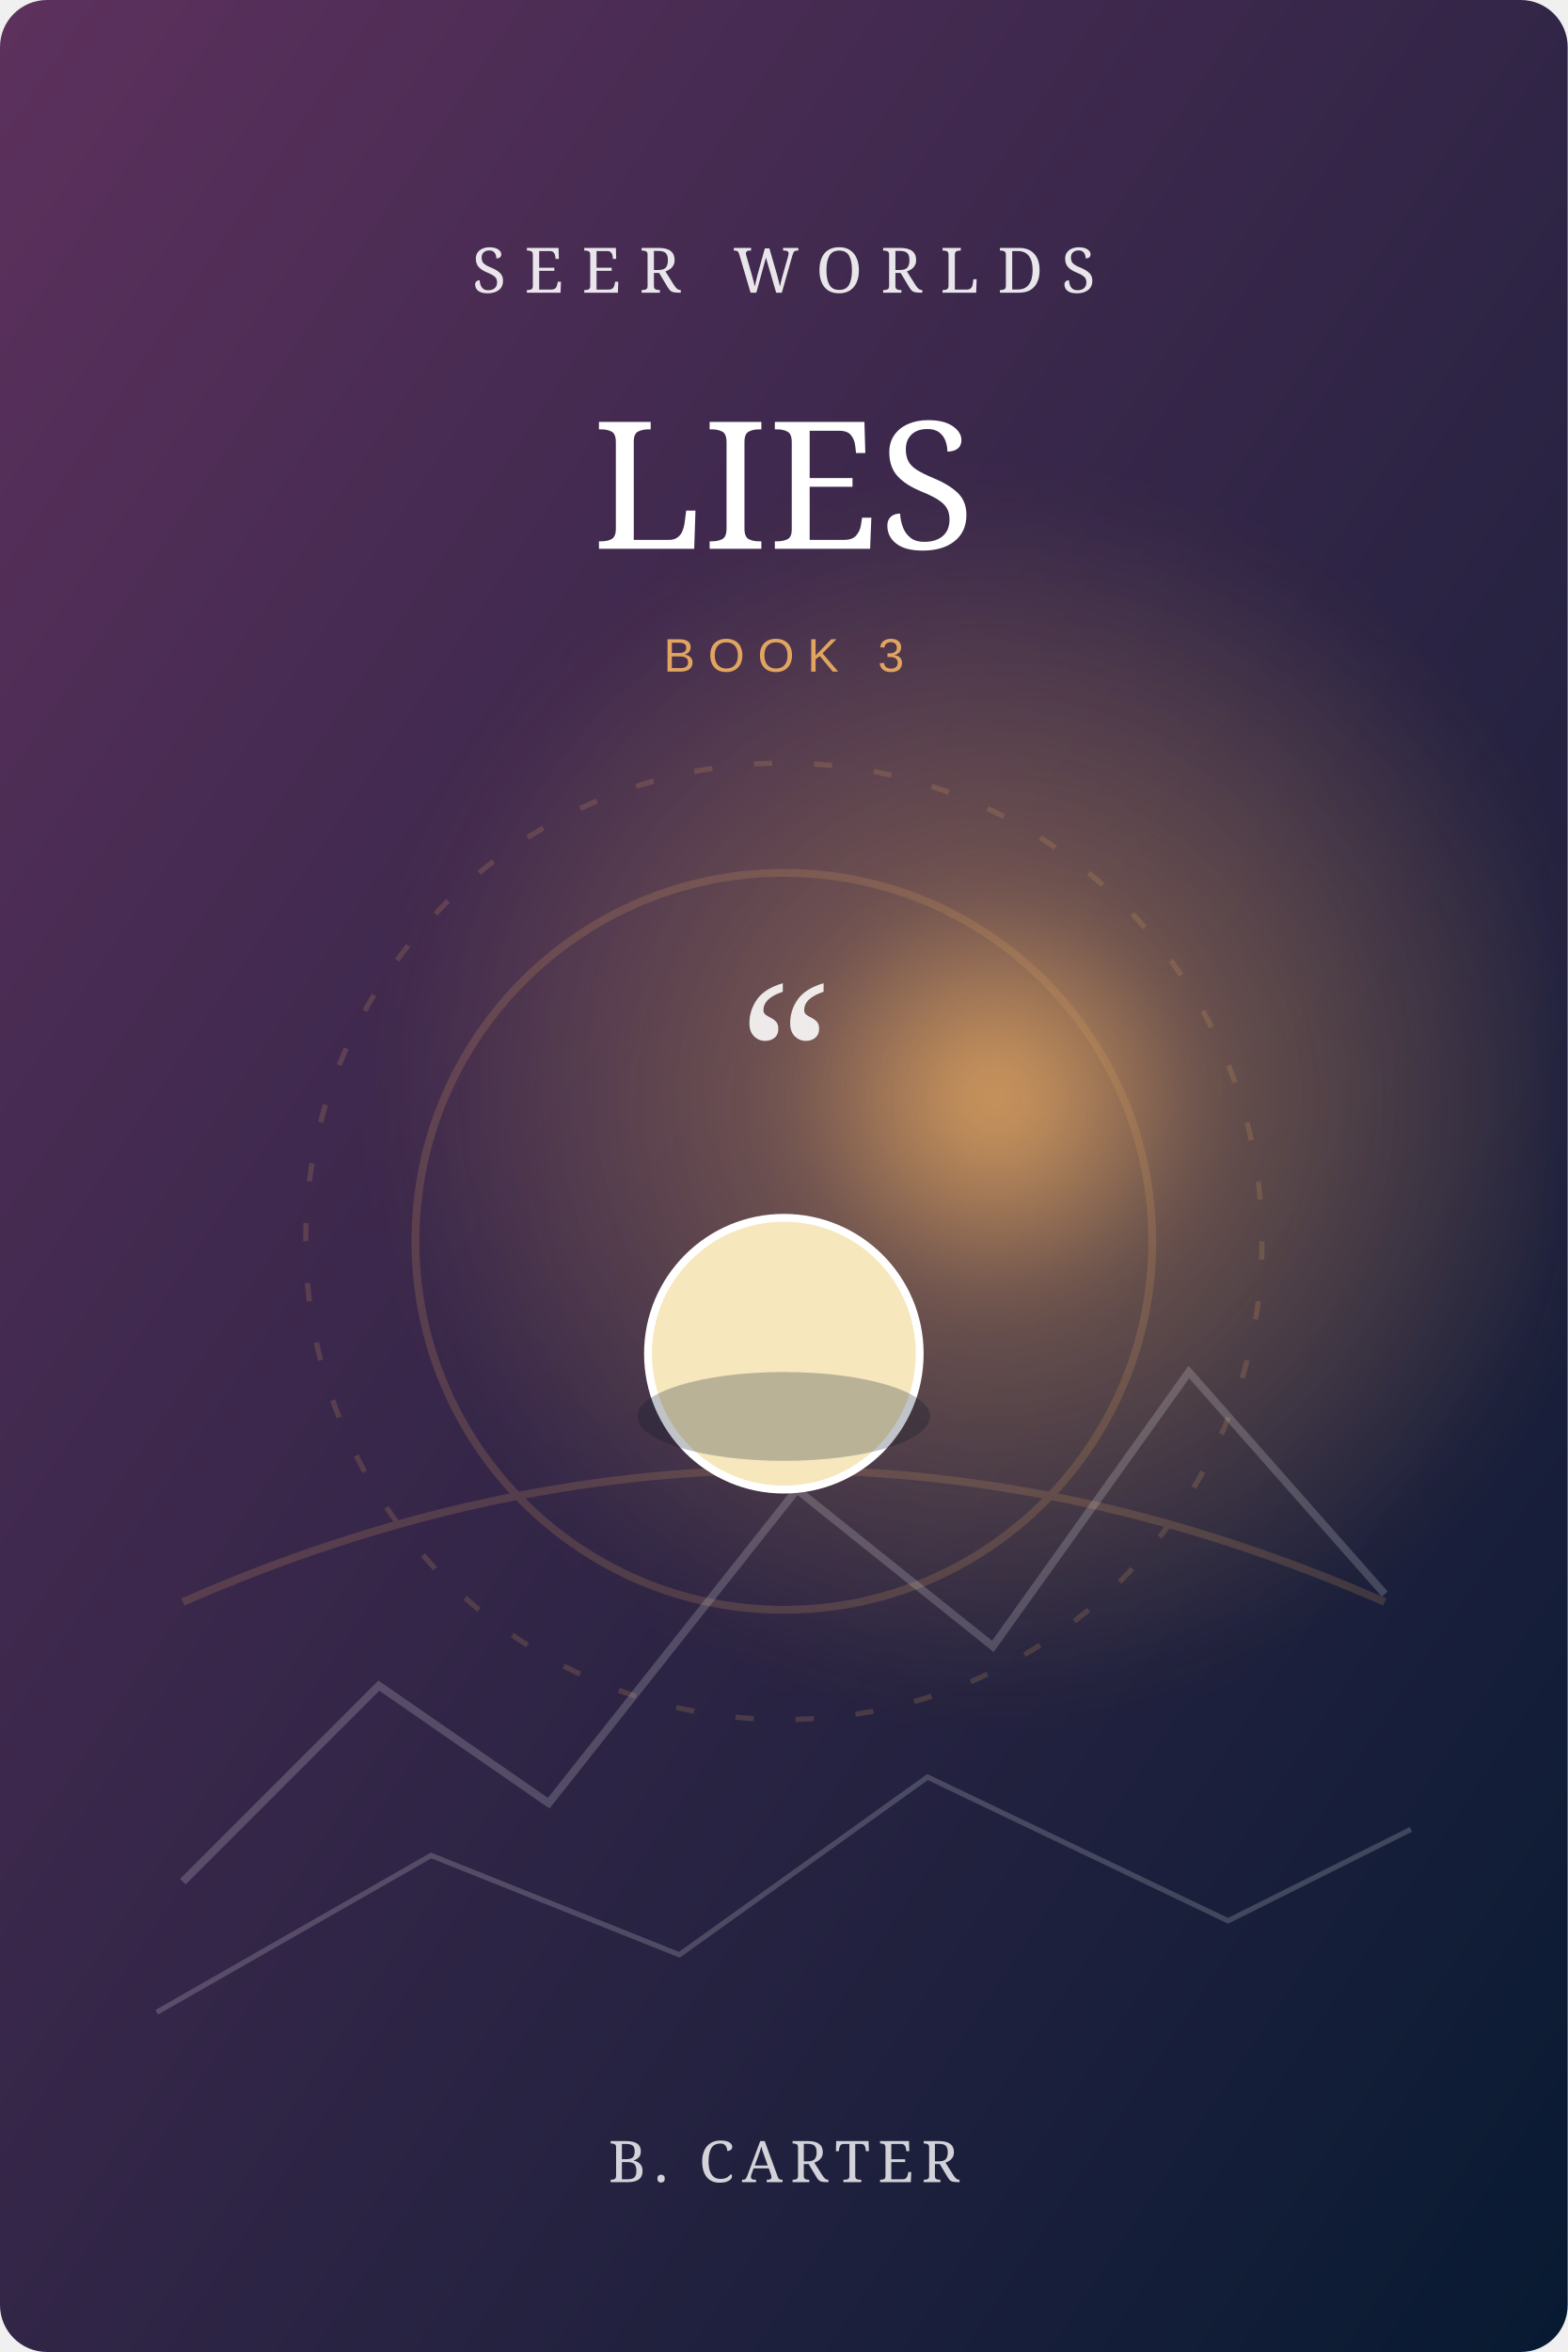
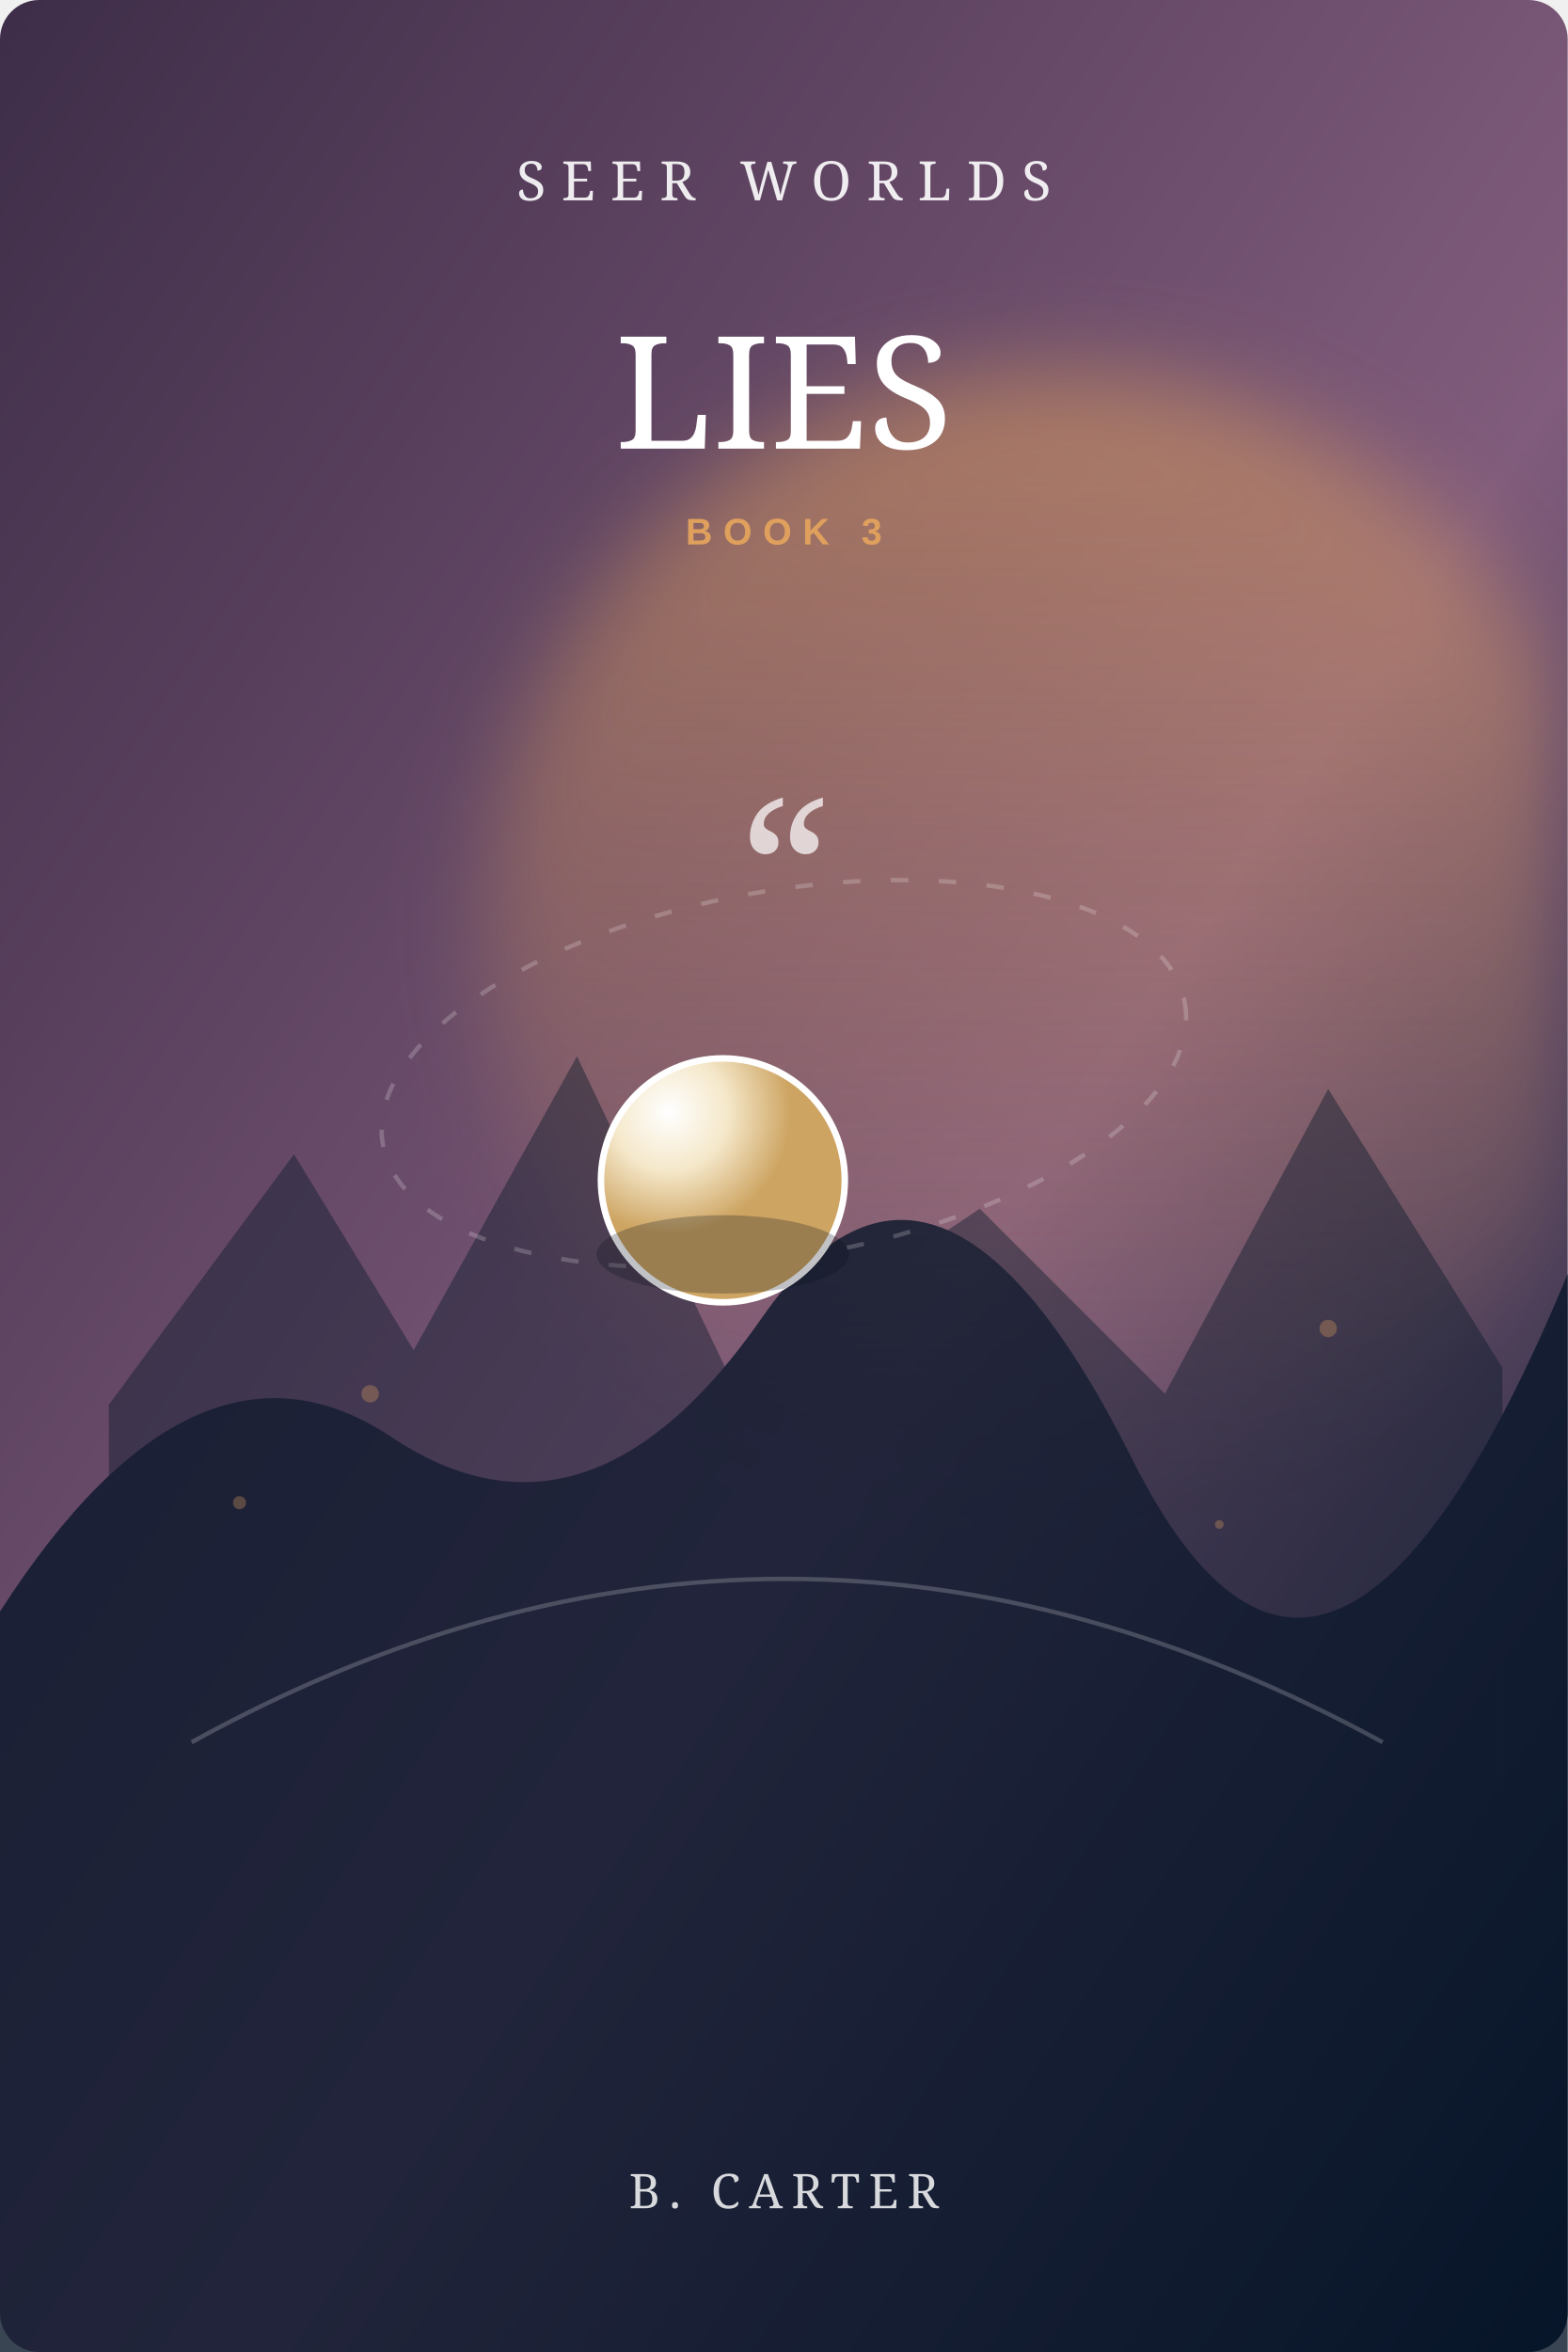
- <svg xmlns="http://www.w3.org/2000/svg" width="600" height="900" viewBox="0 0 600 900">
+ <svg xmlns="http://www.w3.org/2000/svg" width="720" height="1080" viewBox="0 0 720 1080">
  <defs>
-     <linearGradient id="bg" x1="0" y1="0" x2="1" y2="1">
-       <stop offset="0" stop-color="#5d315d" />
-       <stop offset="1" stop-color="#071a31" />
+     <linearGradient id="sky" x1="0" y1="0" x2="1" y2="1">
+       <stop stop-color="#3d2d48" />
+       <stop offset=".58" stop-color="#815c7c" />
+       <stop offset="1" stop-color="#07182d" />
    </linearGradient>
-     <radialGradient id="glow">
-       <stop offset="0" stop-color="#e1a55f" stop-opacity=".95" />
-       <stop offset=".35" stop-color="#e1a55f" stop-opacity=".35" />
-       <stop offset="1" stop-color="#e1a55f" stop-opacity="0" />
+     <linearGradient id="sun" x1="0" y1="0" x2="0" y2="1">
+       <stop stop-color="#e0a05d" stop-opacity=".95" />
+       <stop offset="1" stop-color="#e0a05d" stop-opacity="0" />
+     </linearGradient>
+     <radialGradient id="dot" cx=".28" cy=".22">
+       <stop stop-color="#fff" />
+       <stop offset=".48" stop-color="#f5e8ca" />
+       <stop offset="1" stop-color="#cda462" />
    </radialGradient>
-     <filter id="soft">
-       <feGaussianBlur stdDeviation="13" />
+     <filter id="blur">
+       <feGaussianBlur stdDeviation="20" />
    </filter>
  </defs>
-   <rect width="600" height="900" rx="18" fill="url(#bg)" />
-   <circle cx="381" cy="420" r="230" fill="url(#glow)" filter="url(#soft)" />
-   <g opacity=".18" stroke="#e1a55f" fill="none">
-     <circle cx="300" cy="475" r="141" stroke-width="3" />
-     <circle cx="300" cy="475" r="183" stroke-width="2" stroke-dasharray="7 16" />
-     <path d="M70 613 Q300 512 530 613" stroke-width="3" />
+   <rect width="720" height="1080" rx="18" fill="url(#sky)" />
+   <circle cx="483" cy="430" r="260" fill="url(#sun)" filter="url(#blur)" opacity=".56" />
+   <g fill="#061528" opacity=".78">
+     <path d="M0 740 Q90 600 180 660 T350 605 T520 670 T720 585 V1080 H0Z" />
+     <path d="M50 645 L135 530 L190 620 L265 485 L335 632 L450 555 L535 640 L610 500 L690 628 V1080 H50Z" opacity=".52" />
  </g>
-   <g fill="none" stroke="#ffffff" opacity=".18">
-     <path d="M70 720 L145 645 L210 690 L305 570 L380 630 L455 525 L530 610" stroke-width="3" />
-     <path d="M60 770 L165 710 L260 748 L355 680 L470 735 L540 700" stroke-width="2" />
+   <g fill="#e0a05d" opacity=".32">
+     <circle cx="110" cy="690" r="3" />
+     <circle cx="170" cy="640" r="4" />
+     <circle cx="610" cy="610" r="4" />
+     <circle cx="560" cy="700" r="2" />
  </g>
-   <circle cx="300" cy="518" r="52" fill="#f6e7bd" stroke="#ffffff" stroke-width="3" />
-   <ellipse cx="300" cy="542" rx="56" ry="17" fill="#031224" opacity=".25" />
-   <text x="300" y="112" text-anchor="middle" font-family="Georgia,serif" font-size="24" letter-spacing="7" fill="#ffffff" opacity=".88">SEER WORLDS</text>
-   <text x="300" y="210" text-anchor="middle" font-family="Georgia,serif" font-size="68" fill="#ffffff">LIES</text>
-   <text x="300" y="257" text-anchor="middle" font-family="Arial,sans-serif" font-size="18" letter-spacing="5" fill="#e1a55f">BOOK 3</text>
-   <text x="300" y="432" text-anchor="middle" font-family="Georgia,serif" font-size="78" fill="#ffffff" opacity=".88">“</text>
-   <text x="300" y="835" text-anchor="middle" font-family="Georgia,serif" font-size="22" letter-spacing="3" fill="#ffffff" opacity=".8">B. CARTER</text>
+   <g stroke="#fff" opacity=".20" fill="none">
+     <ellipse cx="360" cy="493" rx="187" ry="84" stroke-width="2" stroke-dasharray="8 14" transform="rotate(-10 360 493)" />
+     <path d="M88 800 Q360 650 635 800" stroke-width="2" />
+   </g>
+   <circle cx="332.0" cy="542" r="56" fill="url(#dot)" stroke="#fff" stroke-width="3" />
+   <ellipse cx="332.0" cy="576" rx="58" ry="18" fill="#020b16" opacity=".25" />
+   <text x="360" y="92" text-anchor="middle" fill="#fff" opacity=".9" font-family="Georgia,serif" font-size="25" letter-spacing="7">SEER WORLDS</text>
+   <text x="360" y="206" text-anchor="middle" fill="#fff" font-family="Georgia,serif" font-size="72">LIES</text>
+   <text x="360" y="250" text-anchor="middle" fill="#e0a05d" font-family="Arial,sans-serif" font-size="17" font-weight="700" letter-spacing="5">BOOK 3</text>
+   <text x="360" y="432" text-anchor="middle" fill="#fff" opacity=".72" font-family="Georgia,serif" font-size="92">“</text>
+   <text x="360" y="1014" text-anchor="middle" fill="#fff" opacity=".83" font-family="Georgia,serif" font-size="22" letter-spacing="4">B. CARTER</text>
</svg>
